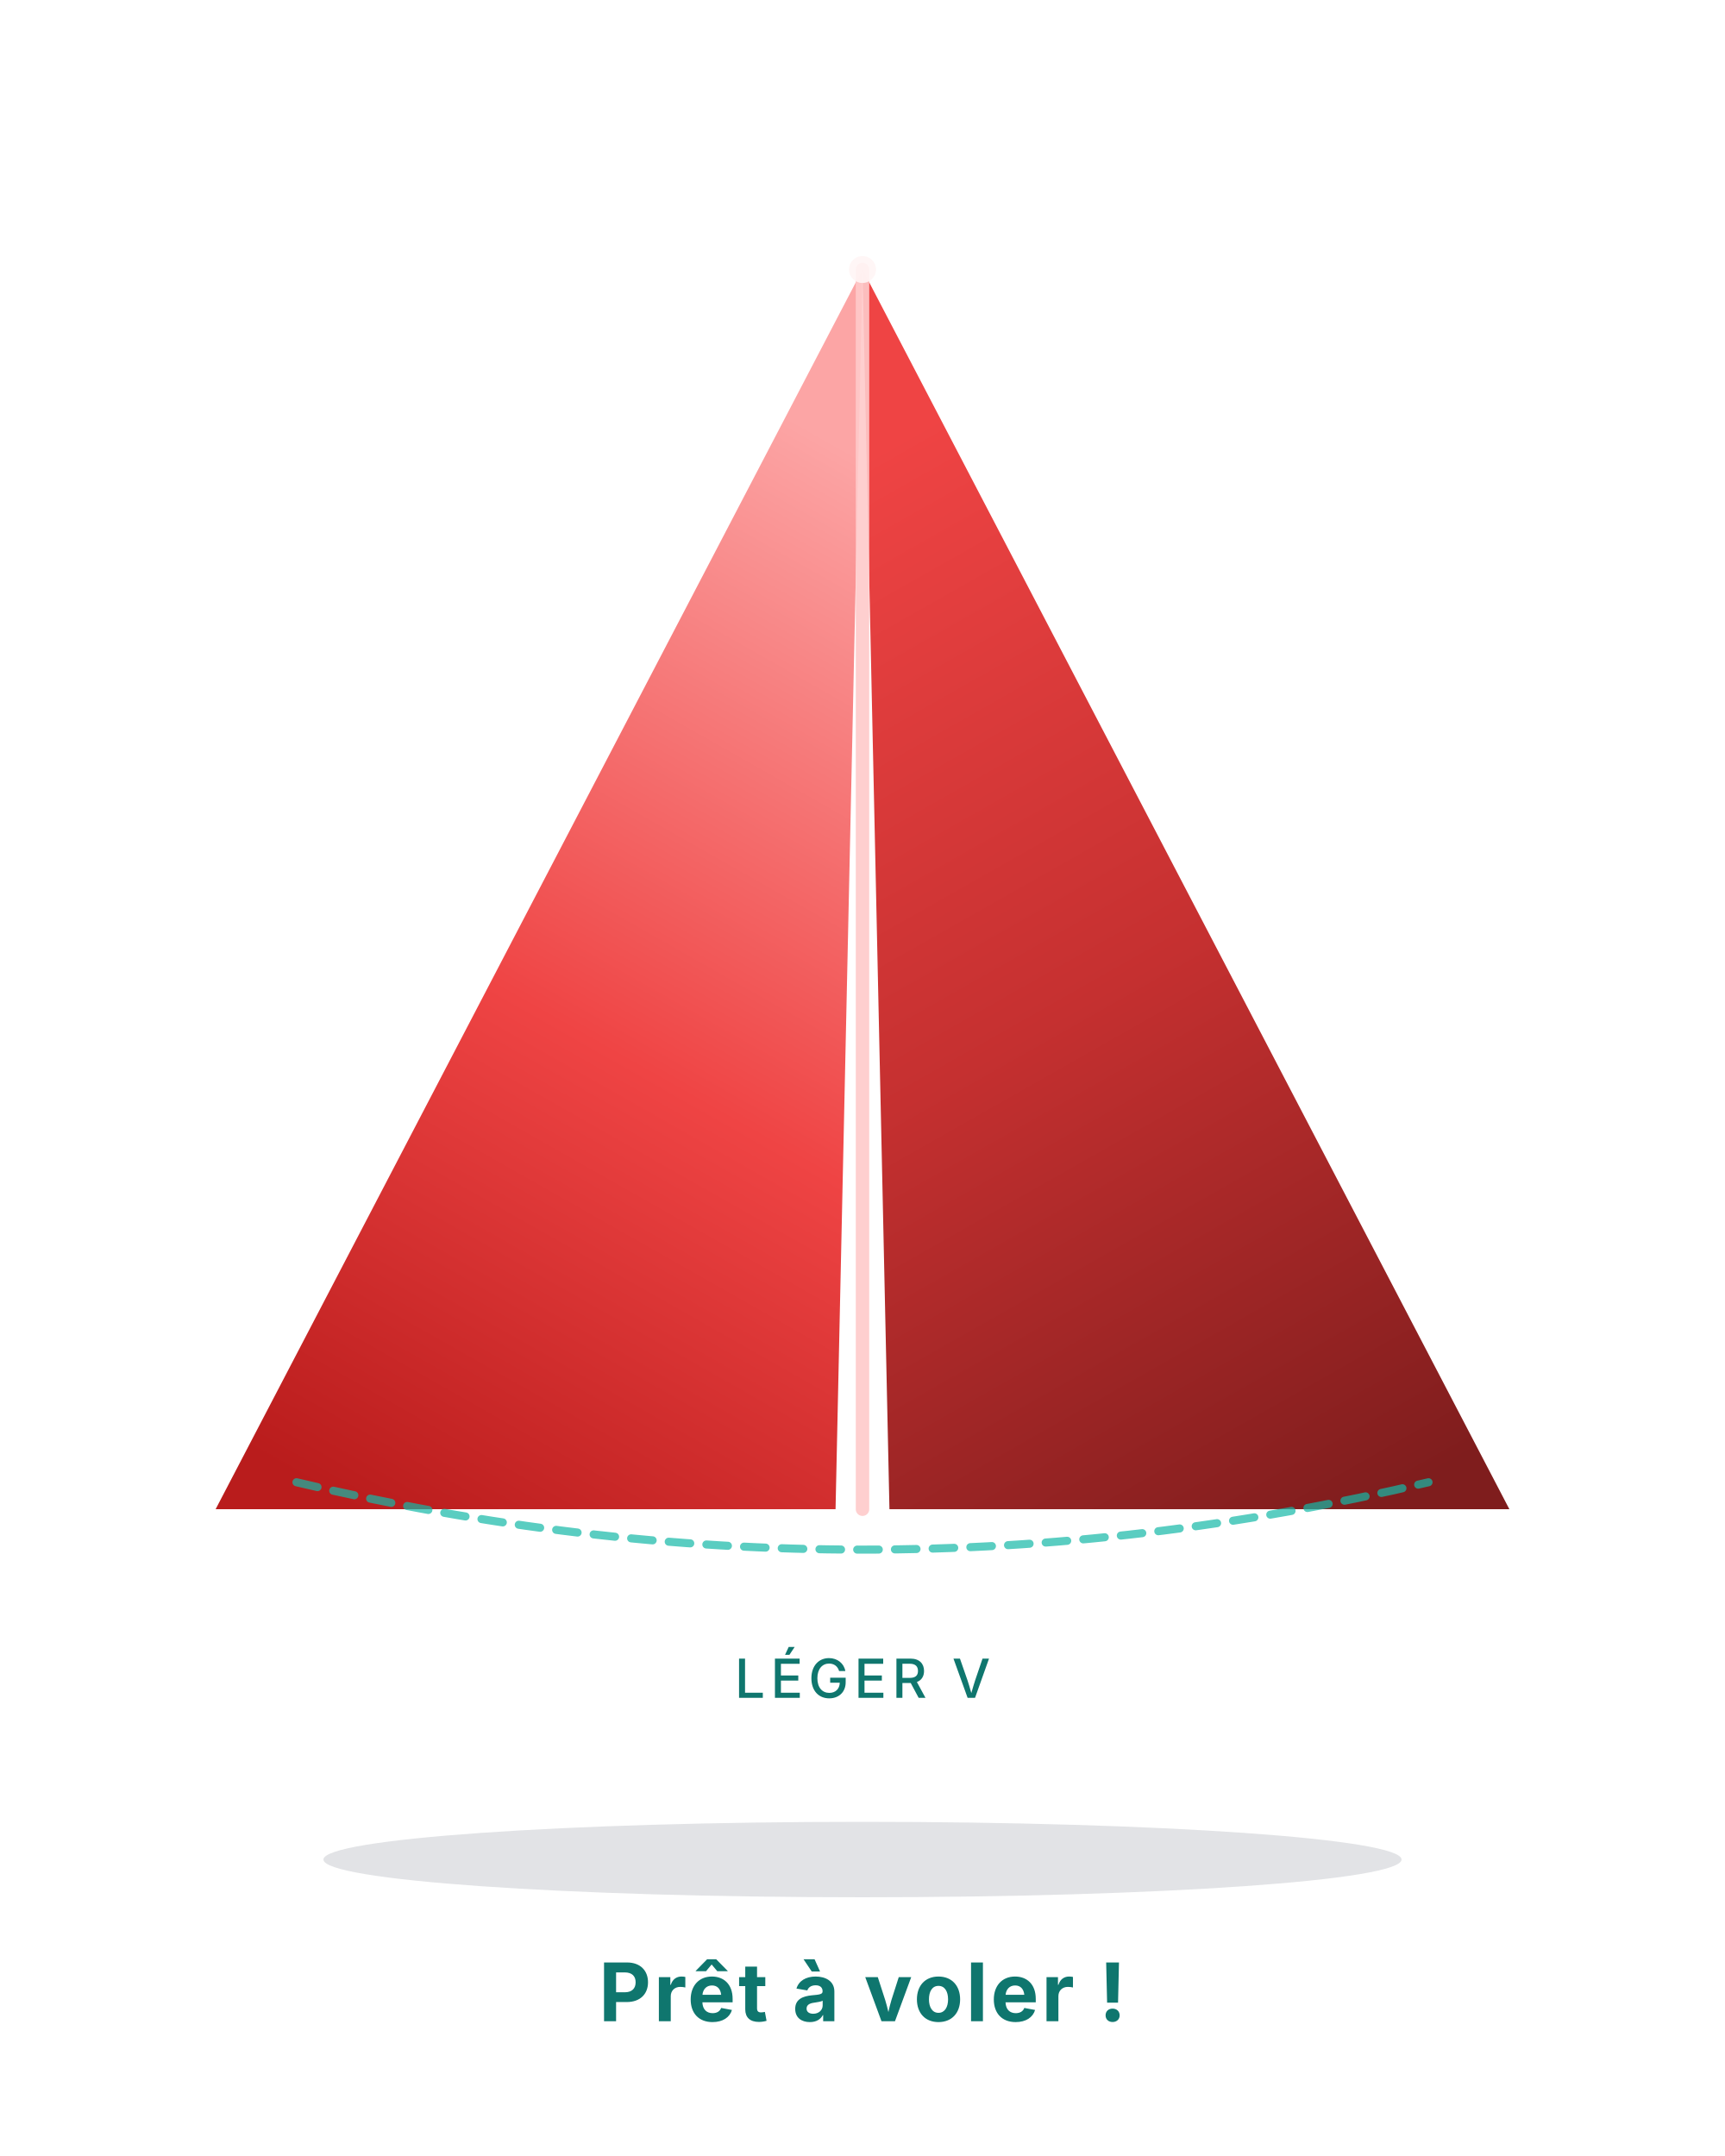
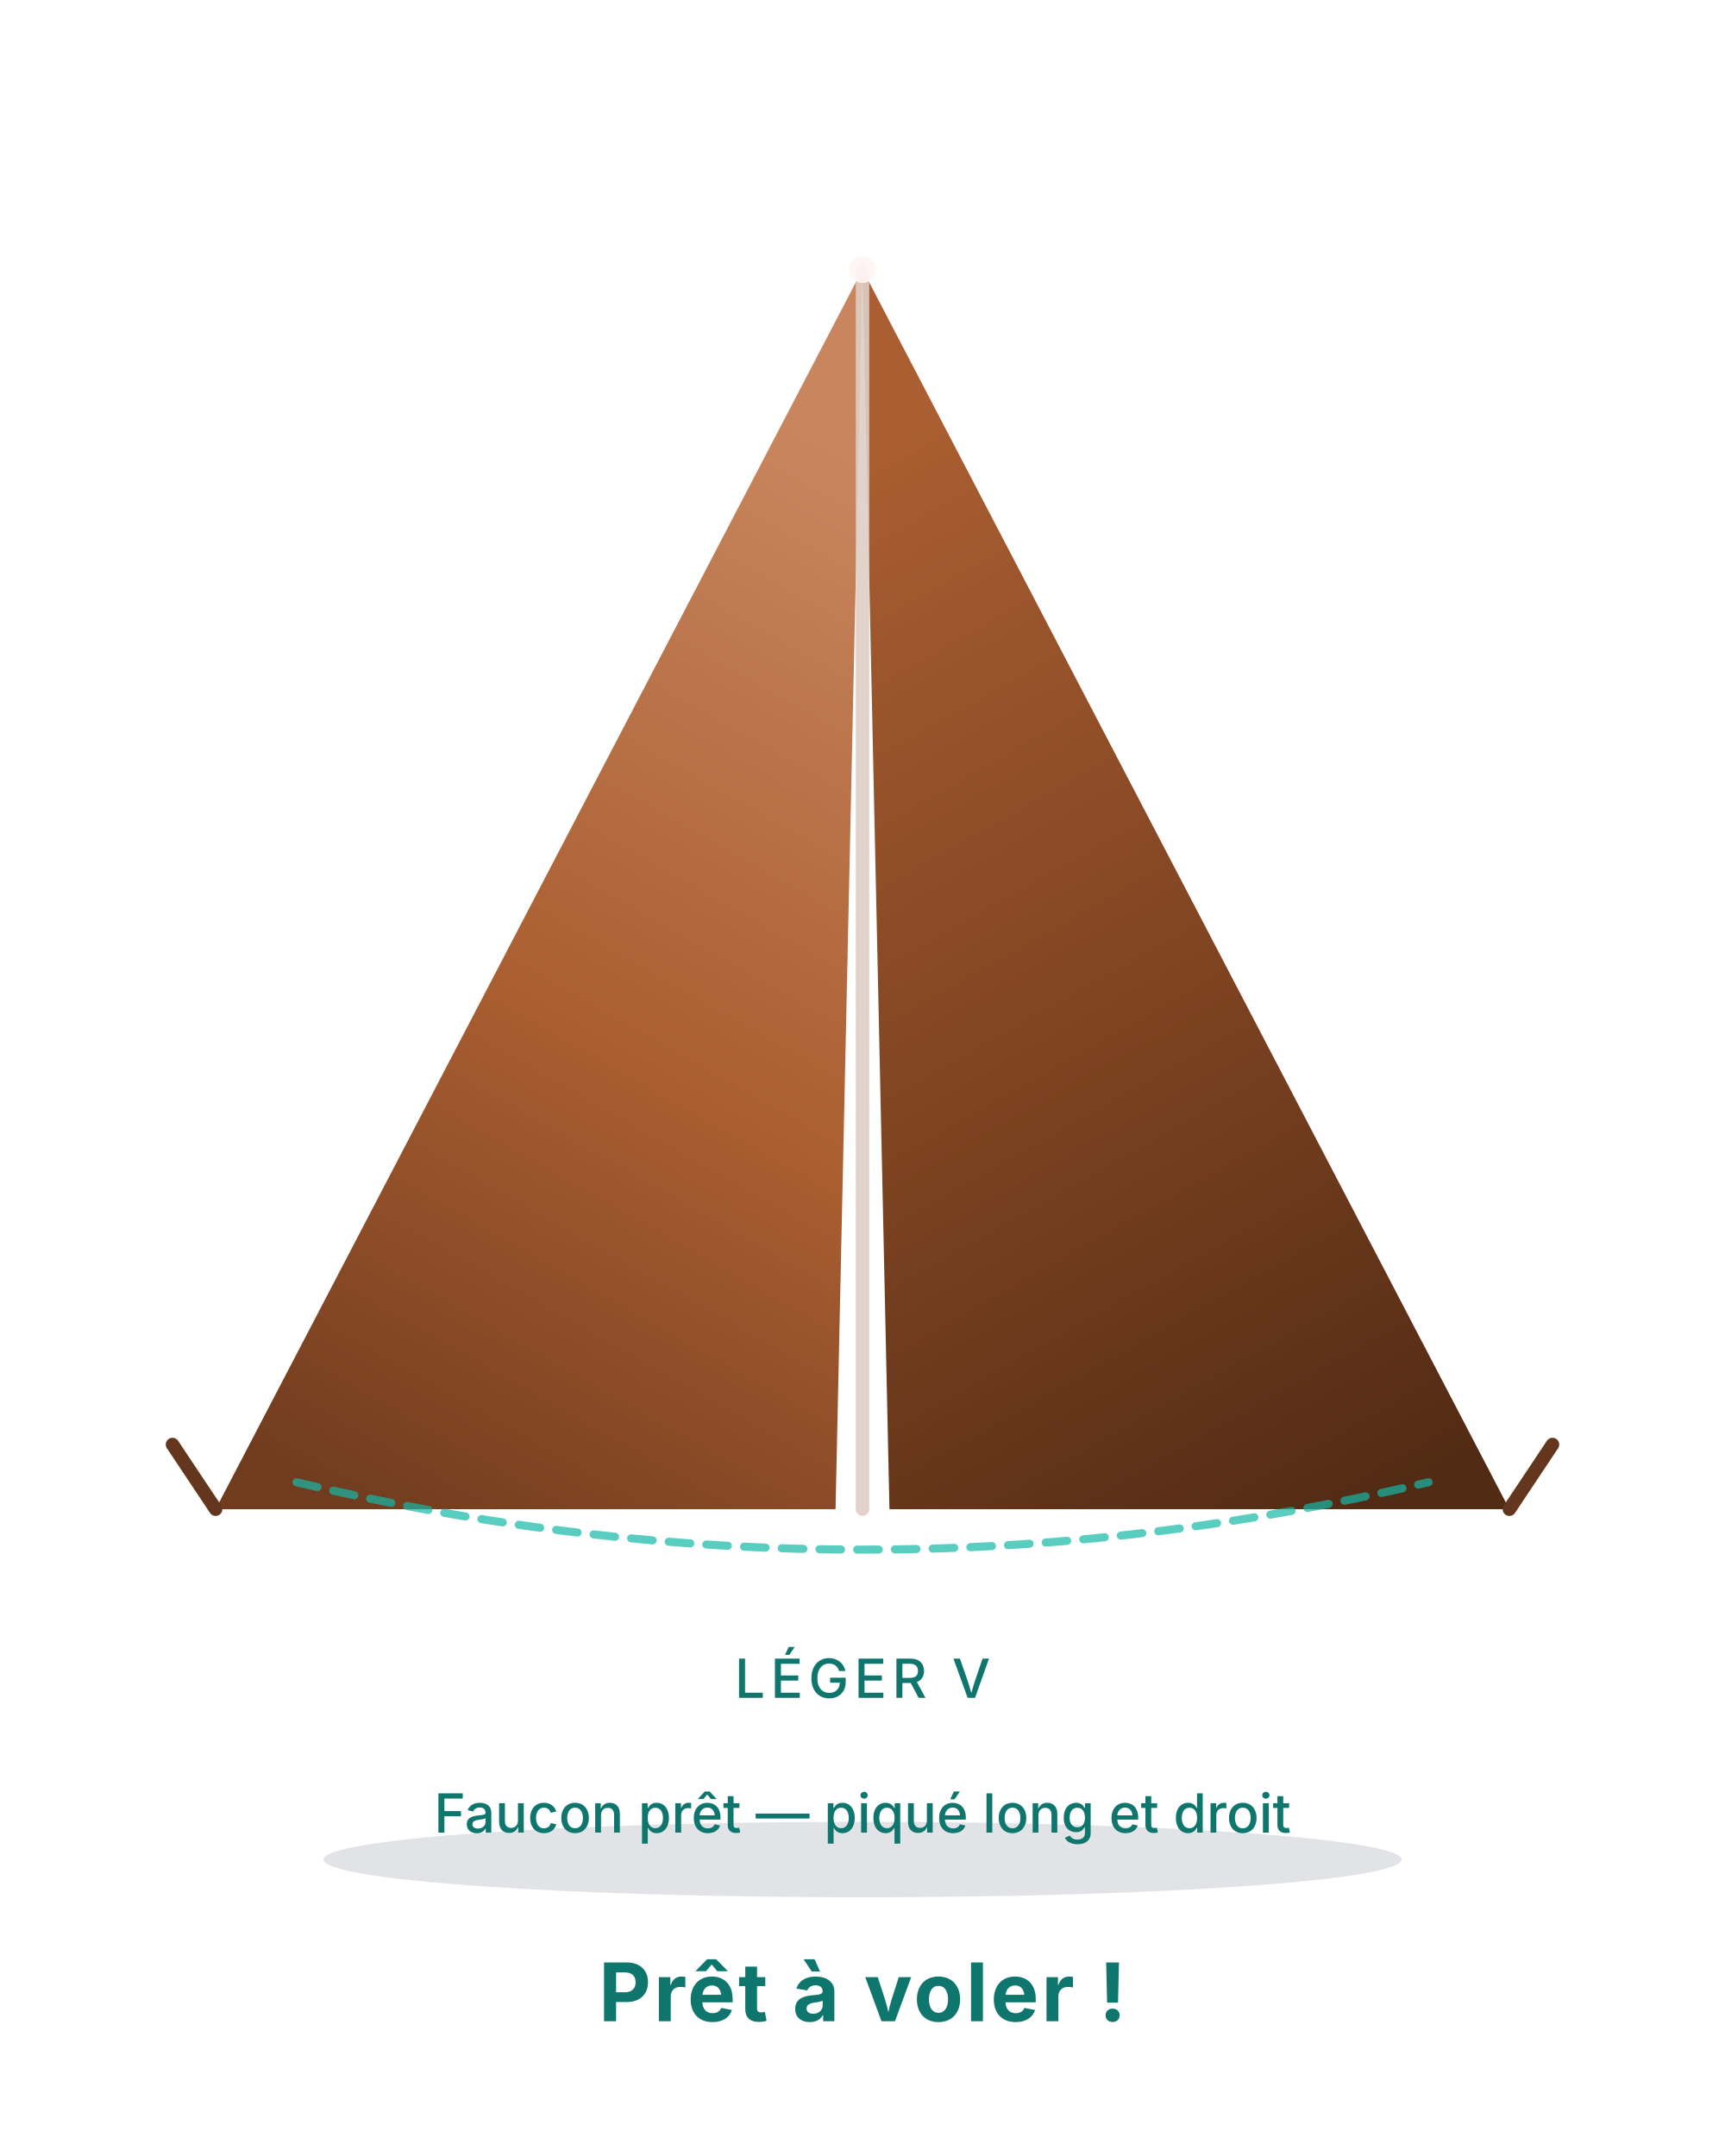
- <svg xmlns="http://www.w3.org/2000/svg" viewBox="0 0 320 400" fill="none" font-family="system-ui, -apple-system, sans-serif">
+ <svg xmlns="http://www.w3.org/2000/svg" viewBox="0 0 320 400" fill="none" font-family="system-ui,-apple-system,sans-serif">
  <defs>
    <filter id="ps" x="-10%" y="-10%" width="120%" height="120%">
      <feGaussianBlur in="SourceAlpha" stdDeviation="3" />
      <feOffset dx="0" dy="3" />
      <feComponentTransfer>
        <feFuncA type="linear" slope="0.18" />
      </feComponentTransfer>
      <feMerge>
        <feMergeNode />
        <feMergeNode in="SourceGraphic" />
      </feMerge>
    </filter>
    <marker id="arr" viewBox="0 0 10 10" refX="8" refY="5" markerWidth="6" markerHeight="6" orient="auto-start-reverse">
      <path d="M 0 0 L 10 5 L 0 10 z" fill="#6366f1" />
    </marker>
    <marker id="arrT" viewBox="0 0 10 10" refX="8" refY="5" markerWidth="6" markerHeight="6" orient="auto-start-reverse">
      <path d="M 0 0 L 10 5 L 0 10 z" fill="#14b8a6" />
    </marker>
    <linearGradient id="foldTri" x1="0" y1="0" x2="1" y2="1">
      <stop offset="0" stop-color="#fff7ed" />
      <stop offset="1" stop-color="#fed7aa" stop-opacity="0.7" />
    </linearGradient>
-   </defs>
-   <defs>
-     <linearGradient id="wL" x1="0.5" y1="0" x2="0.2" y2="1">
-       <stop offset="0" stop-color="#fca5a5" />
-       <stop offset="0.55" stop-color="#ef4444" />
-       <stop offset="1" stop-color="#b91c1c" />
+     <linearGradient id="pWingL" x1="0.5" y1="0" x2="0.2" y2="1">
+       <stop offset="0" stop-color="hsl(22, 50%, 58%)" />
+       <stop offset="0.55" stop-color="hsl(22, 55%, 43%)" />
+       <stop offset="1" stop-color="hsl(22, 58%, 28%)" />
    </linearGradient>
-     <linearGradient id="wR" x1="0.5" y1="0" x2="0.8" y2="1">
-       <stop offset="0" stop-color="#ef4444" />
-       <stop offset="0.5" stop-color="#c53030" />
-       <stop offset="1" stop-color="#7f1d1d" />
+     <linearGradient id="pWingR" x1="0.5" y1="0" x2="0.8" y2="1">
+       <stop offset="0" stop-color="hsl(22, 55%, 43%)" />
+       <stop offset="0.5" stop-color="hsl(22, 58%, 32%)" />
+       <stop offset="1" stop-color="hsl(22, 61%, 20%)" />
    </linearGradient>
  </defs>
  <ellipse cx="160" cy="345" rx="100" ry="7" fill="#1e293b" opacity="0.13" />
-   <polygon points="160,50 40,280 155,280" fill="url(#wL)" />
-   <polygon points="160,50 165,280 280,280" fill="url(#wR)" />
-   <line x1="160" y1="50" x2="160" y2="280" stroke="#fecaca" stroke-width="2.5" stroke-linecap="round" opacity="0.9" />
+   <polygon points="160,50 40,280 155,280" fill="url(#pWingL)" />
+   <polygon points="160,50 165,280 280,280" fill="url(#pWingR)" />
+   <line x1="160" y1="50" x2="160" y2="280" stroke="hsl(22, 28%, 82%)" stroke-width="2.5" stroke-linecap="round" opacity="0.9" />
  <circle cx="160" cy="50" r="2.5" fill="#fff5f5" opacity="0.9" />
  <path d="M 55 275 Q 160 300 265 275" stroke="#14b8a6" stroke-width="1.5" stroke-dasharray="4 3" fill="none" stroke-linecap="round" opacity="0.7" />
  <text x="160" y="315" text-anchor="middle" font-size="10" fill="#0f766e" font-weight="500" letter-spacing="1">LÉGER V</text>
  <text x="160" y="375" text-anchor="middle" font-size="15" font-weight="700" fill="#0f766e" letter-spacing="0.5">Prêt à voler !</text>
+   <path d="M 40 280 L 32 268" stroke="hsl(22, 55%, 25%)" stroke-width="2.5" stroke-linecap="round" />
+   <path d="M 280 280 L 288 268" stroke="hsl(22, 55%, 25%)" stroke-width="2.5" stroke-linecap="round" />
+   <text x="160" y="340" text-anchor="middle" font-size="10" fill="#0f766e" font-weight="500">Faucon prêt — piqué long et droit</text>
</svg>
